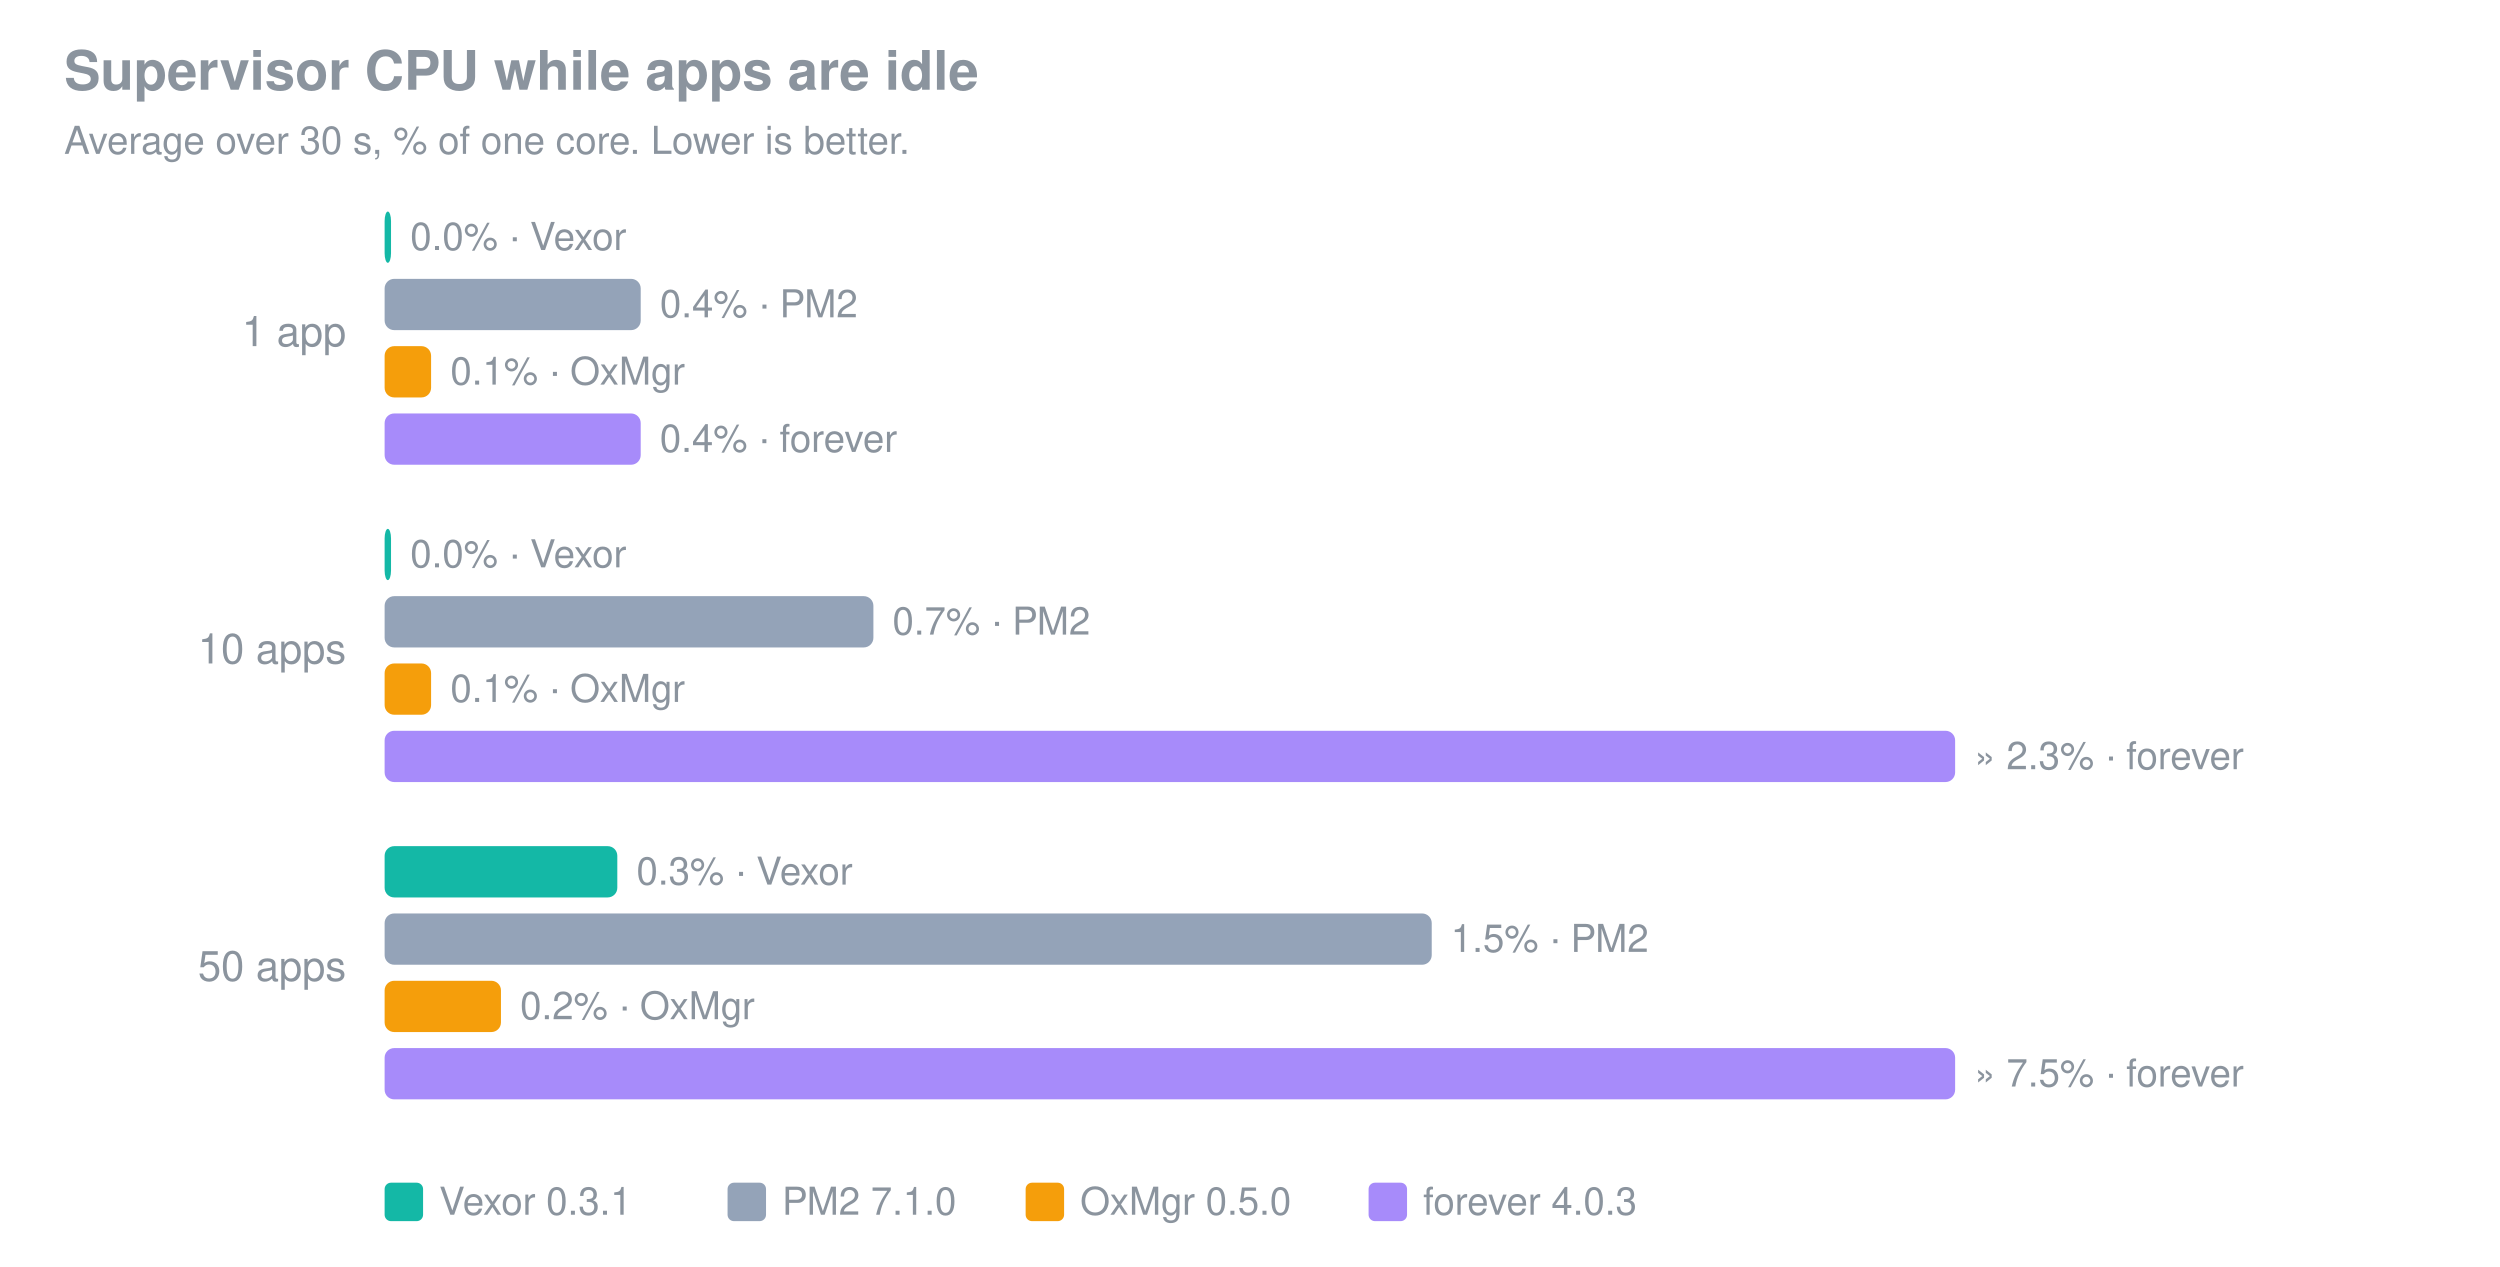
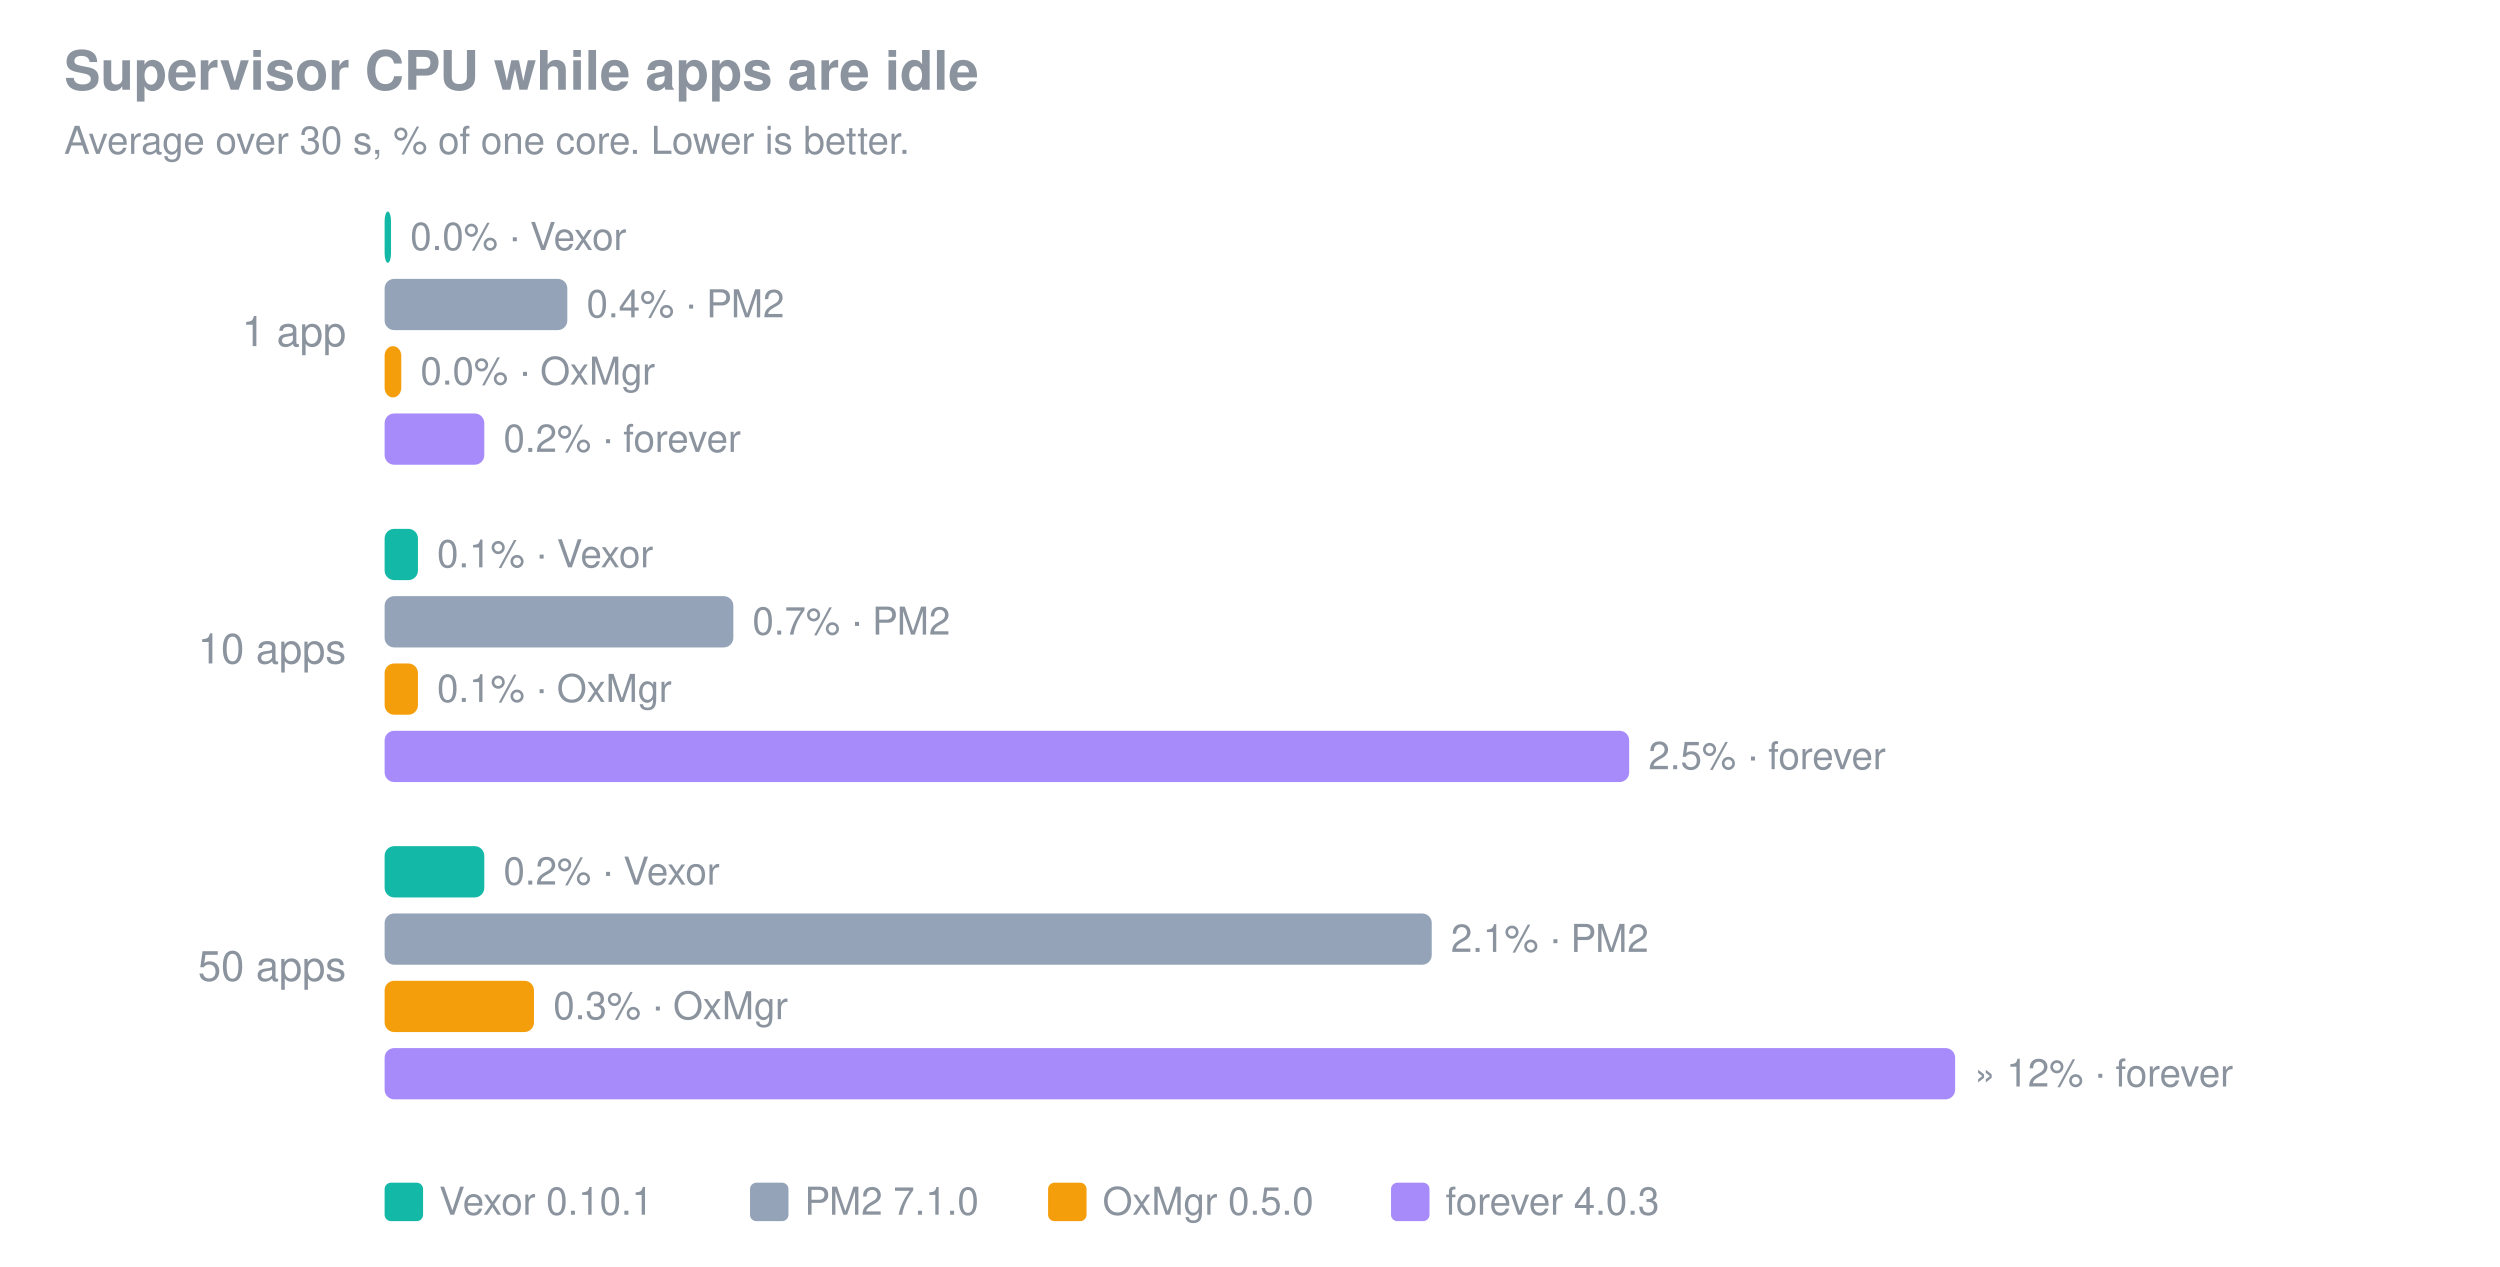
<svg xmlns="http://www.w3.org/2000/svg" viewBox="0 0 780 395" width="780" height="395" font-family="-apple-system,Segoe UI,Helvetica,Arial,sans-serif">
  <style>.t{font-size:17px;font-weight:600;fill:#8b949e}.s{font-size:12px;fill:#8b949e}.l{font-size:13px;fill:#8b949e}.v{font-size:12px;fill:#8b949e}</style>
  <text x="20" y="28" class="t">Supervisor CPU while apps are idle</text>
  <text x="20" y="48" class="s">Average over 30 s, % of one core. Lower is better.</text>
  <text x="108" y="108" text-anchor="end" class="l">1 app</text>
  <rect x="120" y="66" width="2.0" height="16" rx="3" fill="#14b8a6" />
  <text x="128" y="78" class="v">0.0% · Vexor</text>
-   <rect x="120" y="87" width="79.9" height="16" rx="3" fill="#94a3b8" />
-   <text x="205.889" y="99" class="v">0.4% · PM2</text>
-   <rect x="120" y="108" width="14.5" height="16" rx="3" fill="#f59e0b" />
-   <text x="140.518" y="120" class="v">0.1% · OxMgr</text>
-   <rect x="120" y="129" width="79.9" height="16" rx="3" fill="#a78bfa" />
-   <text x="205.865" y="141" class="v">0.4% · forever</text>
+   <rect x="120" y="87" width="57.0" height="16" rx="3" fill="#94a3b8" />
+   <text x="183.007" y="99" class="v">0.4% · PM2</text>
+   <rect x="120" y="108" width="5.2" height="16" rx="3" fill="#f59e0b" />
+   <text x="131.183" y="120" class="v">0.0% · OxMgr</text>
+   <rect x="120" y="129" width="31.1" height="16" rx="3" fill="#a78bfa" />
+   <text x="157.095" y="141" class="v">0.2% · forever</text>
  <text x="108" y="207" text-anchor="end" class="l">10 apps</text>
-   <rect x="120" y="165" width="2.0" height="16" rx="3" fill="#14b8a6" />
-   <text x="128" y="177" class="v">0.0% · Vexor</text>
-   <rect x="120" y="186" width="152.5" height="16" rx="3" fill="#94a3b8" />
-   <text x="278.455" y="198" class="v">0.7% · PM2</text>
-   <rect x="120" y="207" width="14.5" height="16" rx="3" fill="#f59e0b" />
-   <text x="140.519" y="219" class="v">0.1% · OxMgr</text>
-   <rect x="120" y="228" width="490.0" height="16" rx="3" fill="#a78bfa" />
-   <text x="616" y="240" class="v">» 2.3% · forever</text>
+   <rect x="120" y="165" width="10.4" height="16" rx="3" fill="#14b8a6" />
+   <text x="136.368" y="177" class="v">0.1% · Vexor</text>
+   <rect x="120" y="186" width="108.8" height="16" rx="3" fill="#94a3b8" />
+   <text x="234.766" y="198" class="v">0.7% · PM2</text>
+   <rect x="120" y="207" width="10.4" height="16" rx="3" fill="#f59e0b" />
+   <text x="136.369" y="219" class="v">0.1% · OxMgr</text>
+   <rect x="120" y="228" width="388.3" height="16" rx="3" fill="#a78bfa" />
+   <text x="514.307" y="240" class="v">2.5% · forever</text>
  <text x="108" y="306" text-anchor="end" class="l">50 apps</text>
-   <rect x="120" y="264" width="72.6" height="16" rx="3" fill="#14b8a6" />
-   <text x="198.583" y="276" class="v">0.3% · Vexor</text>
+   <rect x="120" y="264" width="31.1" height="16" rx="3" fill="#14b8a6" />
+   <text x="157.093" y="276" class="v">0.2% · Vexor</text>
  <rect x="120" y="285" width="326.7" height="16" rx="3" fill="#94a3b8" />
-   <text x="452.667" y="297" class="v">1.5% · PM2</text>
-   <rect x="120" y="306" width="36.3" height="16" rx="3" fill="#f59e0b" />
-   <text x="162.285" y="318" class="v">0.2% · OxMgr</text>
+   <text x="452.667" y="297" class="v">2.1% · PM2</text>
+   <rect x="120" y="306" width="46.6" height="16" rx="3" fill="#f59e0b" />
+   <text x="172.632" y="318" class="v">0.3% · OxMgr</text>
  <rect x="120" y="327" width="490.0" height="16" rx="3" fill="#a78bfa" />
-   <text x="616" y="339" class="v">» 7.5% · forever</text>
+   <text x="616" y="339" class="v">» 12% · forever</text>
  <rect x="120" y="369" width="12" height="12" rx="2" fill="#14b8a6" />
-   <text x="137" y="379" class="v">Vexor 0.3.1</text>
-   <rect x="227" y="369" width="12" height="12" rx="2" fill="#94a3b8" />
-   <text x="244" y="379" class="v">PM2 7.1.0</text>
-   <rect x="320" y="369" width="12" height="12" rx="2" fill="#f59e0b" />
-   <text x="337" y="379" class="v">OxMgr 0.5.0</text>
-   <rect x="427" y="369" width="12" height="12" rx="2" fill="#a78bfa" />
-   <text x="444" y="379" class="v">forever 4.0.3</text>
+   <text x="137" y="379" class="v">Vexor 0.10.1</text>
+   <rect x="234" y="369" width="12" height="12" rx="2" fill="#94a3b8" />
+   <text x="251" y="379" class="v">PM2 7.1.0</text>
+   <rect x="327" y="369" width="12" height="12" rx="2" fill="#f59e0b" />
+   <text x="344" y="379" class="v">OxMgr 0.5.0</text>
+   <rect x="434" y="369" width="12" height="12" rx="2" fill="#a78bfa" />
+   <text x="451" y="379" class="v">forever 4.0.3</text>
</svg>
